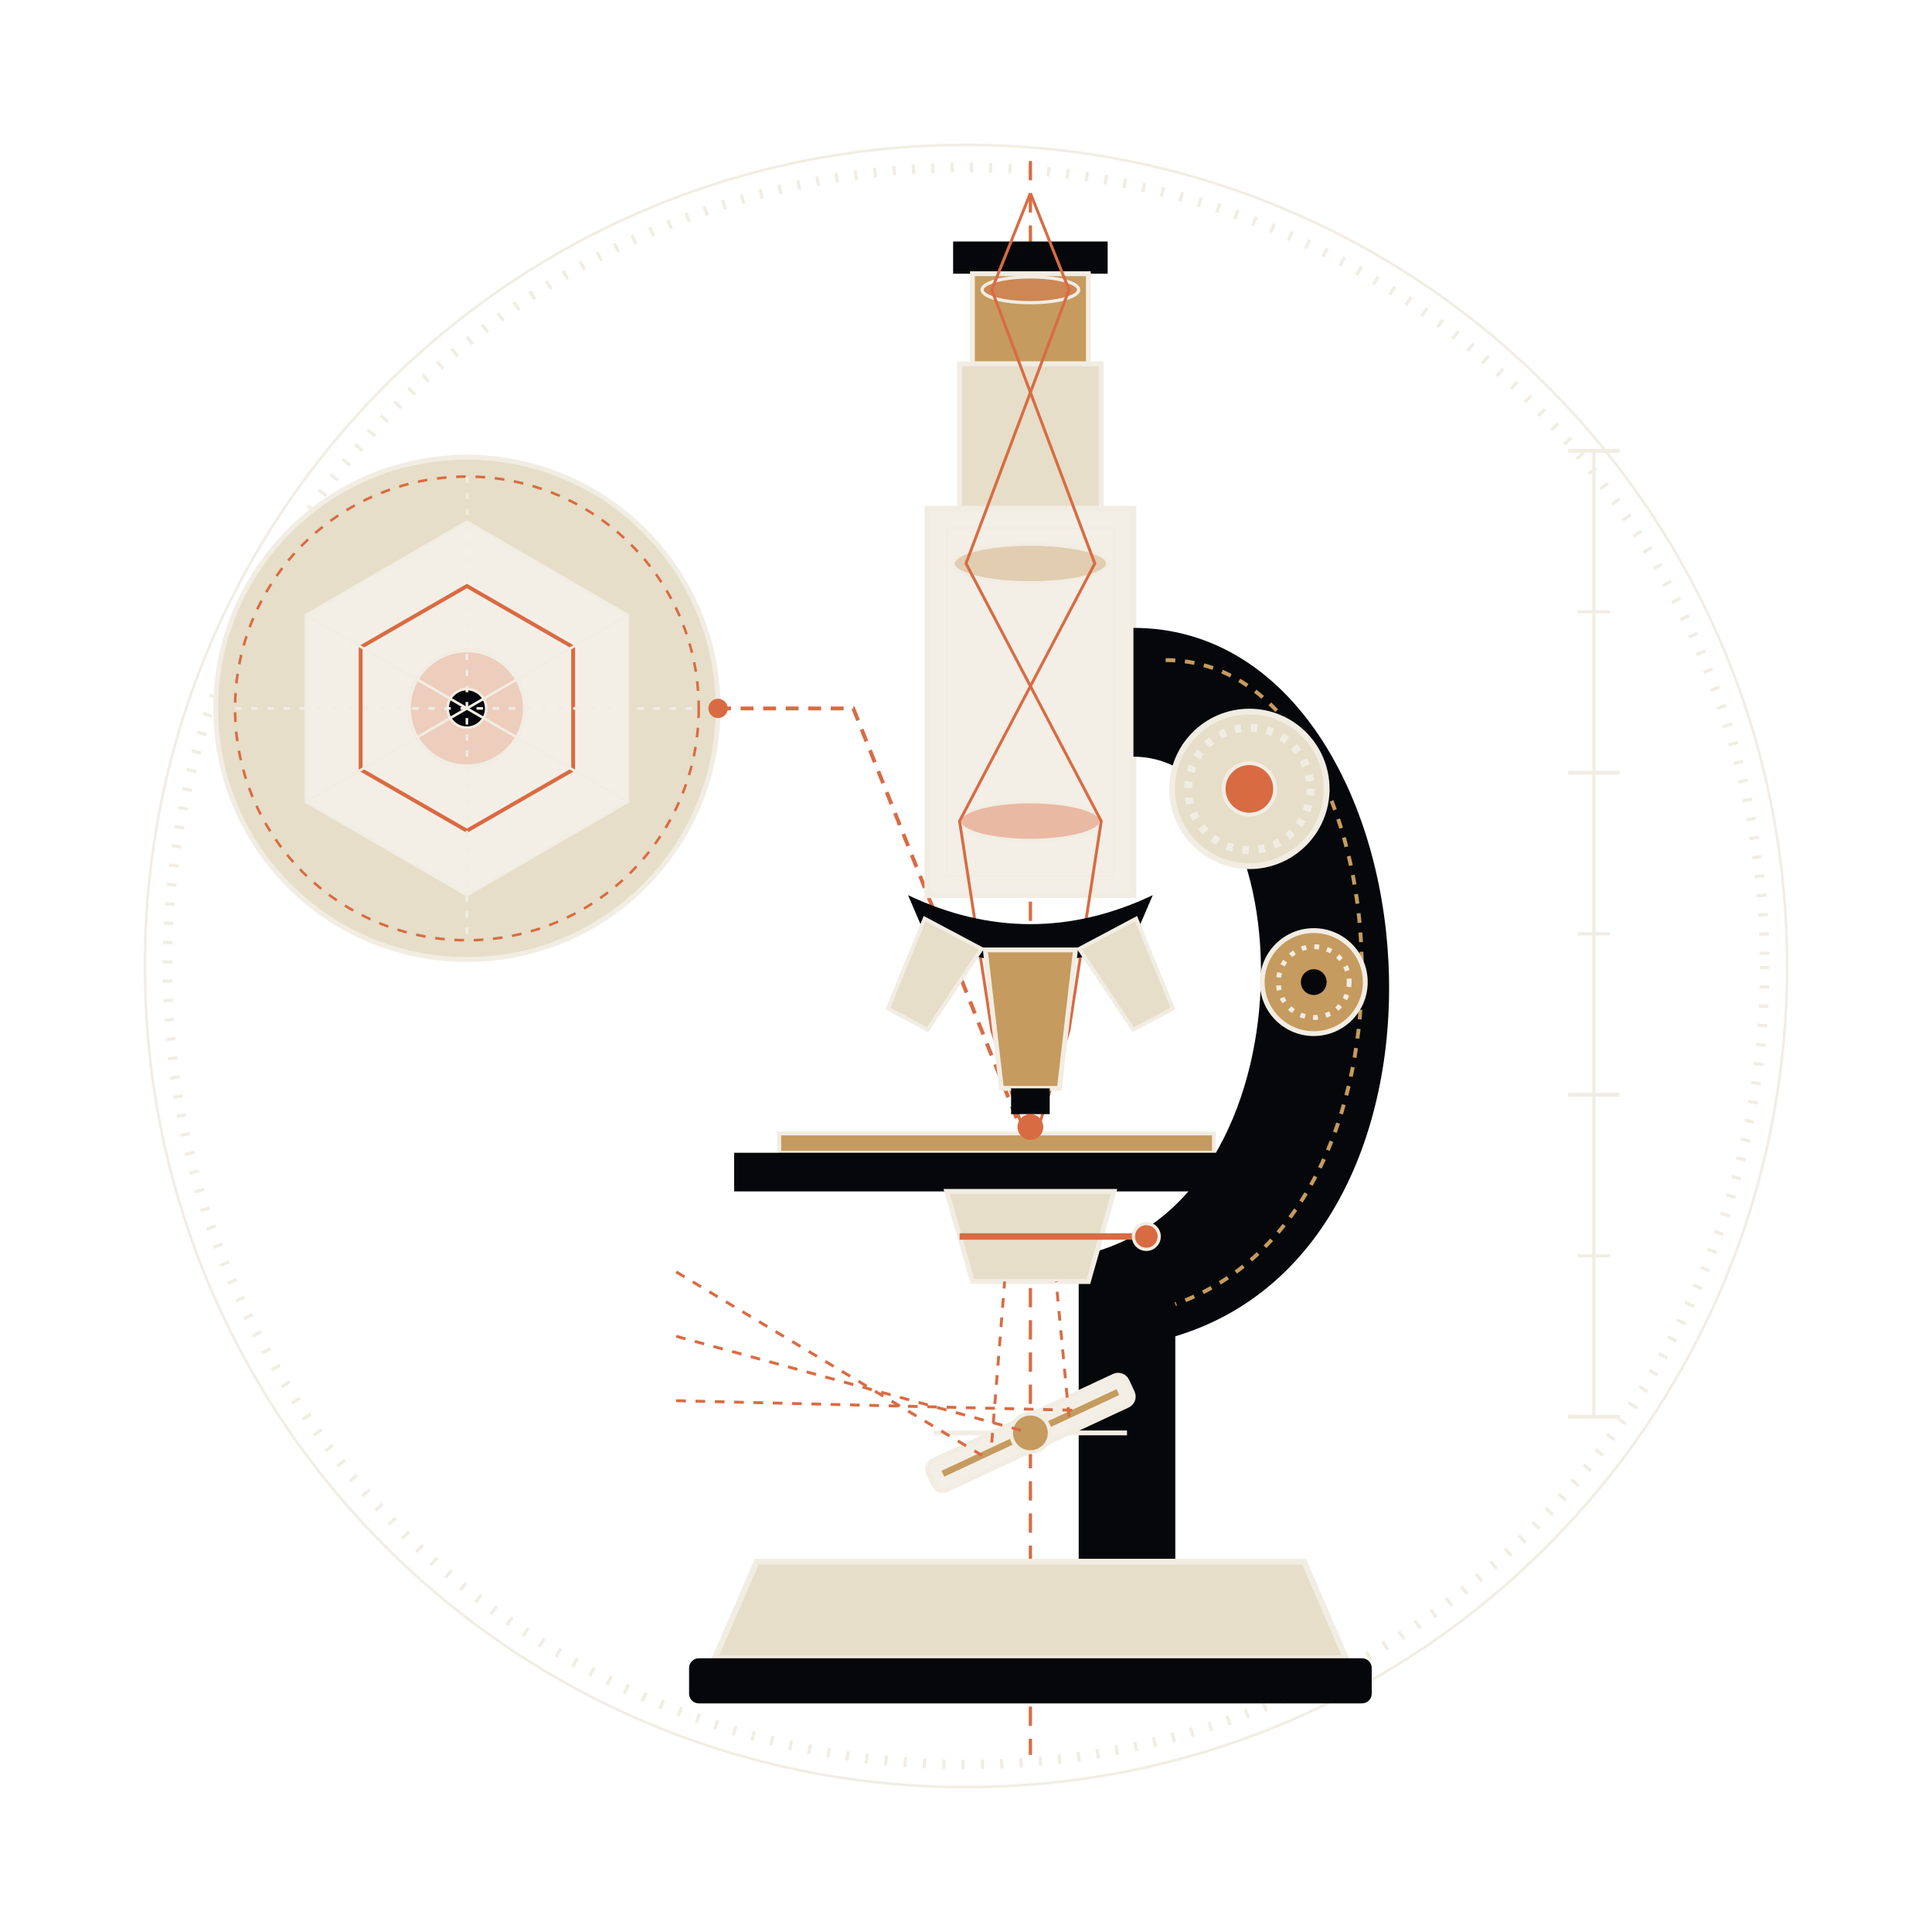
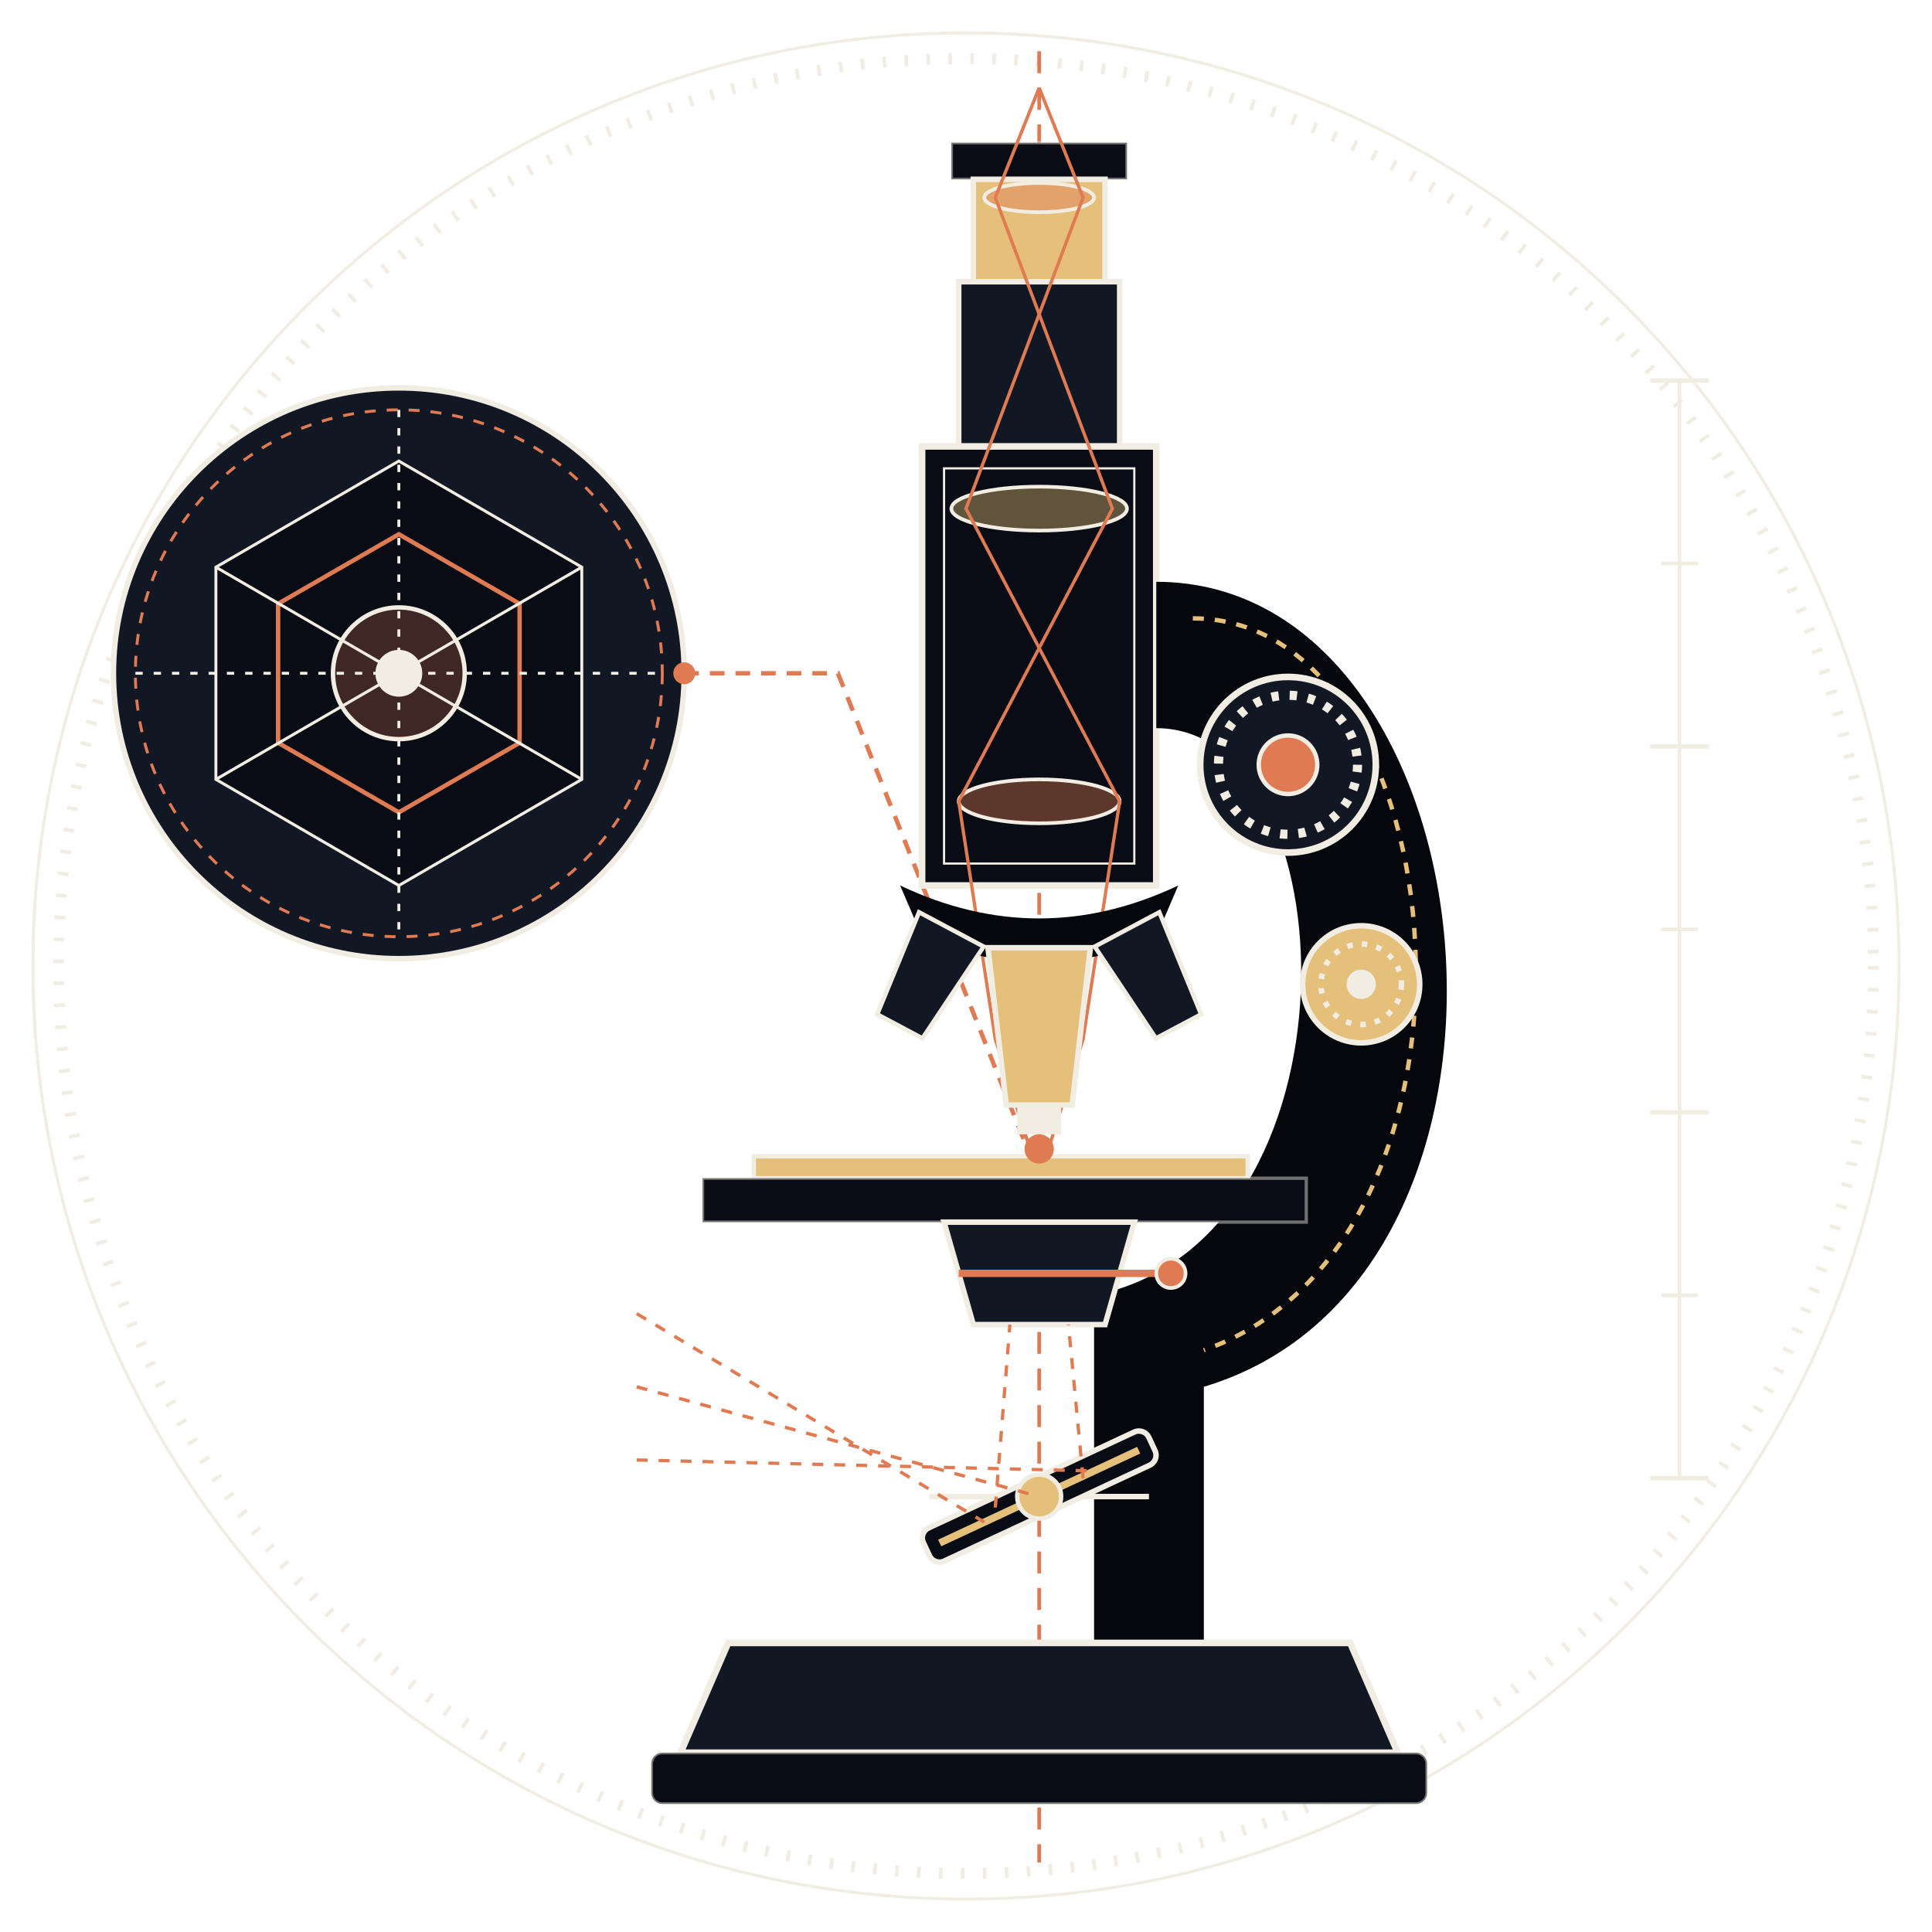
- <svg xmlns="http://www.w3.org/2000/svg" viewBox="0 0 600 600" width="100%" height="100%">
+ <svg xmlns="http://www.w3.org/2000/svg" viewBox="36 36 528 528" width="100%" height="100%">
  <defs>
    <pattern id="dots-2" width="20" height="20" patternUnits="userSpaceOnUse">
-       <circle cx="10" cy="10" r="0.8" fill="#06070A" fill-opacity="0.3" />
+       <circle cx="10" cy="10" r="0.8" fill="rgba(229,192,123,0.34)" fill-opacity="0.3" />
    </pattern>
  </defs>
  <circle cx="300" cy="300" r="255" fill="none" stroke="#F2EDE3" stroke-width="0.8" />
  <circle cx="300" cy="300" r="248" fill="none" stroke="#F2EDE3" stroke-width="3" stroke-dasharray="1 5" />
  <g transform="translate(145, 220)">
-     <circle cx="0" cy="0" r="78" fill="#E6DEC8" stroke="#F2EDE3" stroke-width="1.5" />
-     <circle cx="0" cy="0" r="72" fill="none" stroke="#D96B43" stroke-width="0.8" stroke-dasharray="3 3" />
+     <circle cx="0" cy="0" r="78" fill="#121724" stroke="#F2EDE3" stroke-width="1.5" />
+     <circle cx="0" cy="0" r="72" fill="none" stroke="#E07A52" stroke-width="0.8" stroke-dasharray="3 3" />
    <g stroke="#F2EDE3" stroke-width="0.8" fill="none">
-       <polygon points="0,-58 50,-29 50,29 0,58 -50,29 -50,-29" fill="#F4EFE6" />
-       <polygon points="0,-38 33,-19 33,19 0,38 -33,19 -33,-19" stroke="#D96B43" stroke-width="1.2" />
-       <circle cx="0" cy="0" r="18" fill="#D96B43" fill-opacity="0.25" stroke="#F2EDE3" stroke-width="1.2" />
-       <circle cx="0" cy="0" r="6" fill="#06070A" />
+       <polygon points="0,-58 50,-29 50,29 0,58 -50,29 -50,-29" fill="#090C14" />
+       <polygon points="0,-38 33,-19 33,19 0,38 -33,19 -33,-19" stroke="#E07A52" stroke-width="1.2" />
+       <circle cx="0" cy="0" r="18" fill="#E07A52" fill-opacity="0.25" stroke="#F2EDE3" stroke-width="1.2" />
+       <circle cx="0" cy="0" r="6" fill="#F2EDE3" />
      <line x1="-72" y1="0" x2="72" y2="0" stroke-dasharray="2 3" />
      <line x1="0" y1="-72" x2="0" y2="72" stroke-dasharray="2 3" />
      <line x1="-50" y1="-29" x2="50" y2="29" />
      <line x1="-50" y1="29" x2="50" y2="-29" />
    </g>
-     <polyline points="78,0 120,0 175,138" fill="none" stroke="#D96B43" stroke-width="1.2" stroke-dasharray="4 3" />
-     <circle cx="78" cy="0" r="3" fill="#D96B43" />
+     <polyline points="78,0 120,0 175,138" fill="none" stroke="#E07A52" stroke-width="1.2" stroke-dasharray="4 3" />
+     <circle cx="78" cy="0" r="3" fill="#E07A52" />
  </g>
-   <line x1="320" y1="50" x2="320" y2="545" stroke="#D96B43" stroke-width="1" stroke-dasharray="6 4" />
+   <line x1="320" y1="50" x2="320" y2="545" stroke="#E07A52" stroke-width="1" stroke-dasharray="6 4" />
  <g transform="translate(320, 0)">
-     <rect x="-24" y="75" width="48" height="10" fill="#06070A" />
-     <rect x="-18" y="85" width="36" height="28" fill="#C59B5F" stroke="#F2EDE3" stroke-width="1.5" />
-     <rect x="-22" y="113" width="44" height="45" fill="#E6DEC8" stroke="#F2EDE3" stroke-width="1.5" />
-     <rect x="-32" y="158" width="64" height="120" fill="#F4EFE6" stroke="#F2EDE3" stroke-width="1.8" />
+     <rect x="-24" y="75" width="48" height="10" fill="#090C14" stroke="rgba(242,237,227,0.45)" stroke-width="0.9" />
+     <rect x="-18" y="85" width="36" height="28" fill="#E5C07B" stroke="#F2EDE3" stroke-width="1.5" />
+     <rect x="-22" y="113" width="44" height="45" fill="#121724" stroke="#F2EDE3" stroke-width="1.5" />
+     <rect x="-32" y="158" width="64" height="120" fill="#090C14" stroke="#F2EDE3" stroke-width="1.8" />
    <rect x="-26" y="164" width="52" height="108" fill="none" stroke="#F2EDE3" stroke-width="0.6" />
-     <ellipse cx="0" cy="90" rx="15" ry="4" fill="#D96B43" fill-opacity="0.4" stroke="#F2EDE3" stroke-width="1" />
-     <ellipse cx="0" cy="175" rx="24" ry="6" fill="#C59B5F" fill-opacity="0.4" stroke="#F2EDE3" stroke-width="1" />
-     <ellipse cx="0" cy="255" rx="22" ry="6" fill="#D96B43" fill-opacity="0.4" stroke="#F2EDE3" stroke-width="1" />
-     <g stroke="#D96B43" stroke-width="0.9" fill="none">
+     <ellipse cx="0" cy="90" rx="15" ry="4" fill="#E07A52" fill-opacity="0.4" stroke="#F2EDE3" stroke-width="1" />
+     <ellipse cx="0" cy="175" rx="24" ry="6" fill="#E5C07B" fill-opacity="0.4" stroke="#F2EDE3" stroke-width="1" />
+     <ellipse cx="0" cy="255" rx="22" ry="6" fill="#E07A52" fill-opacity="0.4" stroke="#F2EDE3" stroke-width="1" />
+     <g stroke="#E07A52" stroke-width="0.9" fill="none">
      <polyline points="0,358 -12,320 -22,255 20,175 -12,90 0,60" />
      <polyline points="0,358 12,320 22,255 -20,175 12,90 0,60" />
    </g>
-     <path d="M -38 278 Q 0 296 38 278 L 32 292 Q 0 306 -32 292 Z" fill="#06070A" />
-     <polygon points="-14,295 14,295 9,338 -9,338" fill="#C59B5F" stroke="#F2EDE3" stroke-width="1.5" />
-     <rect x="-6" y="338" width="12" height="8" fill="#06070A" />
+     <path d="M -38 278 Q 0 296 38 278 L 32 292 Q 0 306 -32 292 Z" fill="#05070C" />
+     <polygon points="-14,295 14,295 9,338 -9,338" fill="#E5C07B" stroke="#F2EDE3" stroke-width="1.5" />
+     <rect x="-6" y="338" width="12" height="8" fill="#F2EDE3" />
    <g transform="translate(-24, 290) rotate(28)">
-       <polygon points="-10,0 10,0 7,30 -7,30" fill="#E6DEC8" stroke="#F2EDE3" stroke-width="1.2" />
+       <polygon points="-10,0 10,0 7,30 -7,30" fill="#121724" stroke="#F2EDE3" stroke-width="1.2" />
    </g>
    <g transform="translate(24, 290) rotate(-28)">
-       <polygon points="-10,0 10,0 7,30 -7,30" fill="#E6DEC8" stroke="#F2EDE3" stroke-width="1.2" />
+       <polygon points="-10,0 10,0 7,30 -7,30" fill="#121724" stroke="#F2EDE3" stroke-width="1.2" />
    </g>
-     <path d="M 32 195 C 125 195, 145 385, 45 415 L 45 485 L 15 485 L 15 390 C 90 375, 85 235, 32 235 Z" fill="#06070A" />
-     <path d="M 42 205 C 115 205, 130 375, 45 405" fill="none" stroke="#C59B5F" stroke-width="1.2" stroke-dasharray="3 3" />
-     <circle cx="68" cy="245" r="24" fill="#E6DEC8" stroke="#F2EDE3" stroke-width="1.8" />
+     <path d="M 32 195 C 125 195, 145 385, 45 415 L 45 485 L 15 485 L 15 390 C 90 375, 85 235, 32 235 Z" fill="#05070C" />
+     <path d="M 42 205 C 115 205, 130 375, 45 405" fill="none" stroke="#E5C07B" stroke-width="1.2" stroke-dasharray="3 3" />
+     <circle cx="68" cy="245" r="24" fill="#121724" stroke="#F2EDE3" stroke-width="1.8" />
    <circle cx="68" cy="245" r="19" fill="none" stroke="#F2EDE3" stroke-width="2.5" stroke-dasharray="2 3" />
-     <circle cx="68" cy="245" r="8" fill="#D96B43" stroke="#F2EDE3" stroke-width="1.2" />
-     <circle cx="88" cy="305" r="16" fill="#C59B5F" stroke="#F2EDE3" stroke-width="1.5" />
+     <circle cx="68" cy="245" r="8" fill="#E07A52" stroke="#F2EDE3" stroke-width="1.2" />
+     <circle cx="88" cy="305" r="16" fill="#E5C07B" stroke="#F2EDE3" stroke-width="1.5" />
    <circle cx="88" cy="305" r="11" fill="none" stroke="#F2EDE3" stroke-width="1.5" stroke-dasharray="1.5 2.5" />
-     <circle cx="88" cy="305" r="4" fill="#06070A" />
-     <rect x="-78" y="352" width="135" height="6" fill="#C59B5F" stroke="#F2EDE3" stroke-width="1.2" />
-     <rect x="-92" y="358" width="165" height="12" fill="#06070A" />
-     <circle cx="0" cy="350" r="4" fill="#D96B43" />
-     <polygon points="-26,370 26,370 18,398 -18,398" fill="#E6DEC8" stroke="#F2EDE3" stroke-width="1.5" />
-     <line x1="-22" y1="384" x2="36" y2="384" stroke="#D96B43" stroke-width="2" />
-     <circle cx="36" cy="384" r="4" fill="#D96B43" stroke="#F2EDE3" stroke-width="1" />
+     <circle cx="88" cy="305" r="4" fill="#F2EDE3" />
+     <rect x="-78" y="352" width="135" height="6" fill="#E5C07B" stroke="#F2EDE3" stroke-width="1.2" />
+     <rect x="-92" y="358" width="165" height="12" fill="#090C14" stroke="rgba(242,237,227,0.45)" stroke-width="0.9" />
+     <circle cx="0" cy="350" r="4" fill="#E07A52" />
+     <polygon points="-26,370 26,370 18,398 -18,398" fill="#121724" stroke="#F2EDE3" stroke-width="1.5" />
+     <line x1="-22" y1="384" x2="36" y2="384" stroke="#E07A52" stroke-width="2" />
+     <circle cx="36" cy="384" r="4" fill="#E07A52" stroke="#F2EDE3" stroke-width="1" />
    <g transform="translate(0, 445)">
      <line x1="-30" y1="0" x2="30" y2="0" stroke="#F2EDE3" stroke-width="1.5" />
      <g transform="rotate(-25)">
-         <rect x="-34" y="-5" width="68" height="10" rx="3" fill="#F4EFE6" stroke="#F2EDE3" stroke-width="1.5" />
-         <line x1="-30" y1="0" x2="30" y2="0" stroke="#C59B5F" stroke-width="2" />
+         <rect x="-34" y="-5" width="68" height="10" rx="3" fill="#090C14" stroke="#F2EDE3" stroke-width="1.5" />
+         <line x1="-30" y1="0" x2="30" y2="0" stroke="#E5C07B" stroke-width="2" />
      </g>
-       <circle cx="0" cy="0" r="6" fill="#C59B5F" stroke="#F2EDE3" stroke-width="1.2" />
+       <circle cx="0" cy="0" r="6" fill="#E5C07B" stroke="#F2EDE3" stroke-width="1.2" />
    </g>
-     <g stroke="#D96B43" stroke-width="0.9" stroke-dasharray="3 3">
+     <g stroke="#E07A52" stroke-width="0.9" stroke-dasharray="3 3">
      <line x1="-110" y1="395" x2="-15" y2="452" />
      <line x1="-110" y1="415" x2="0" y2="445" />
      <line x1="-110" y1="435" x2="15" y2="438" />
      <line x1="-12" y1="448" x2="-8" y2="398" />
      <line x1="12" y1="440" x2="8" y2="398" />
    </g>
-     <path d="M -85 485 L 85 485 L 98 515 L -98 515 Z" fill="#E6DEC8" stroke="#F2EDE3" stroke-width="1.8" />
-     <rect x="-106" y="515" width="212" height="14" rx="3" fill="#06070A" />
+     <path d="M -85 485 L 85 485 L 98 515 L -98 515 Z" fill="#121724" stroke="#F2EDE3" stroke-width="1.8" />
+     <rect x="-106" y="515" width="212" height="14" rx="3" fill="#090C14" stroke="rgba(242,237,227,0.45)" stroke-width="0.9" />
  </g>
-   <g transform="translate(495, 140)" stroke="#F2EDE3" fill="#06070A" font-family="monospace" font-size="9">
+   <g transform="translate(495, 140)" stroke="#F2EDE3" fill="#0B0E17" font-family="monospace" font-size="9">
    <line x1="0" y1="0" x2="0" y2="300" stroke-width="1" />
    <line x1="-8" y1="0" x2="8" y2="0" stroke-width="1.2" />
    <line x1="-5" y1="50" x2="5" y2="50" />
    <line x1="-8" y1="100" x2="8" y2="100" stroke-width="1.2" />
    <line x1="-5" y1="150" x2="5" y2="150" />
    <line x1="-8" y1="200" x2="8" y2="200" stroke-width="1.2" />
    <line x1="-5" y1="250" x2="5" y2="250" />
    <line x1="-8" y1="300" x2="8" y2="300" stroke-width="1.2" />
  </g>
-   <g font-family="monospace" font-size="10" fill="#06070A" letter-spacing="1.5">
- </g>
</svg>
